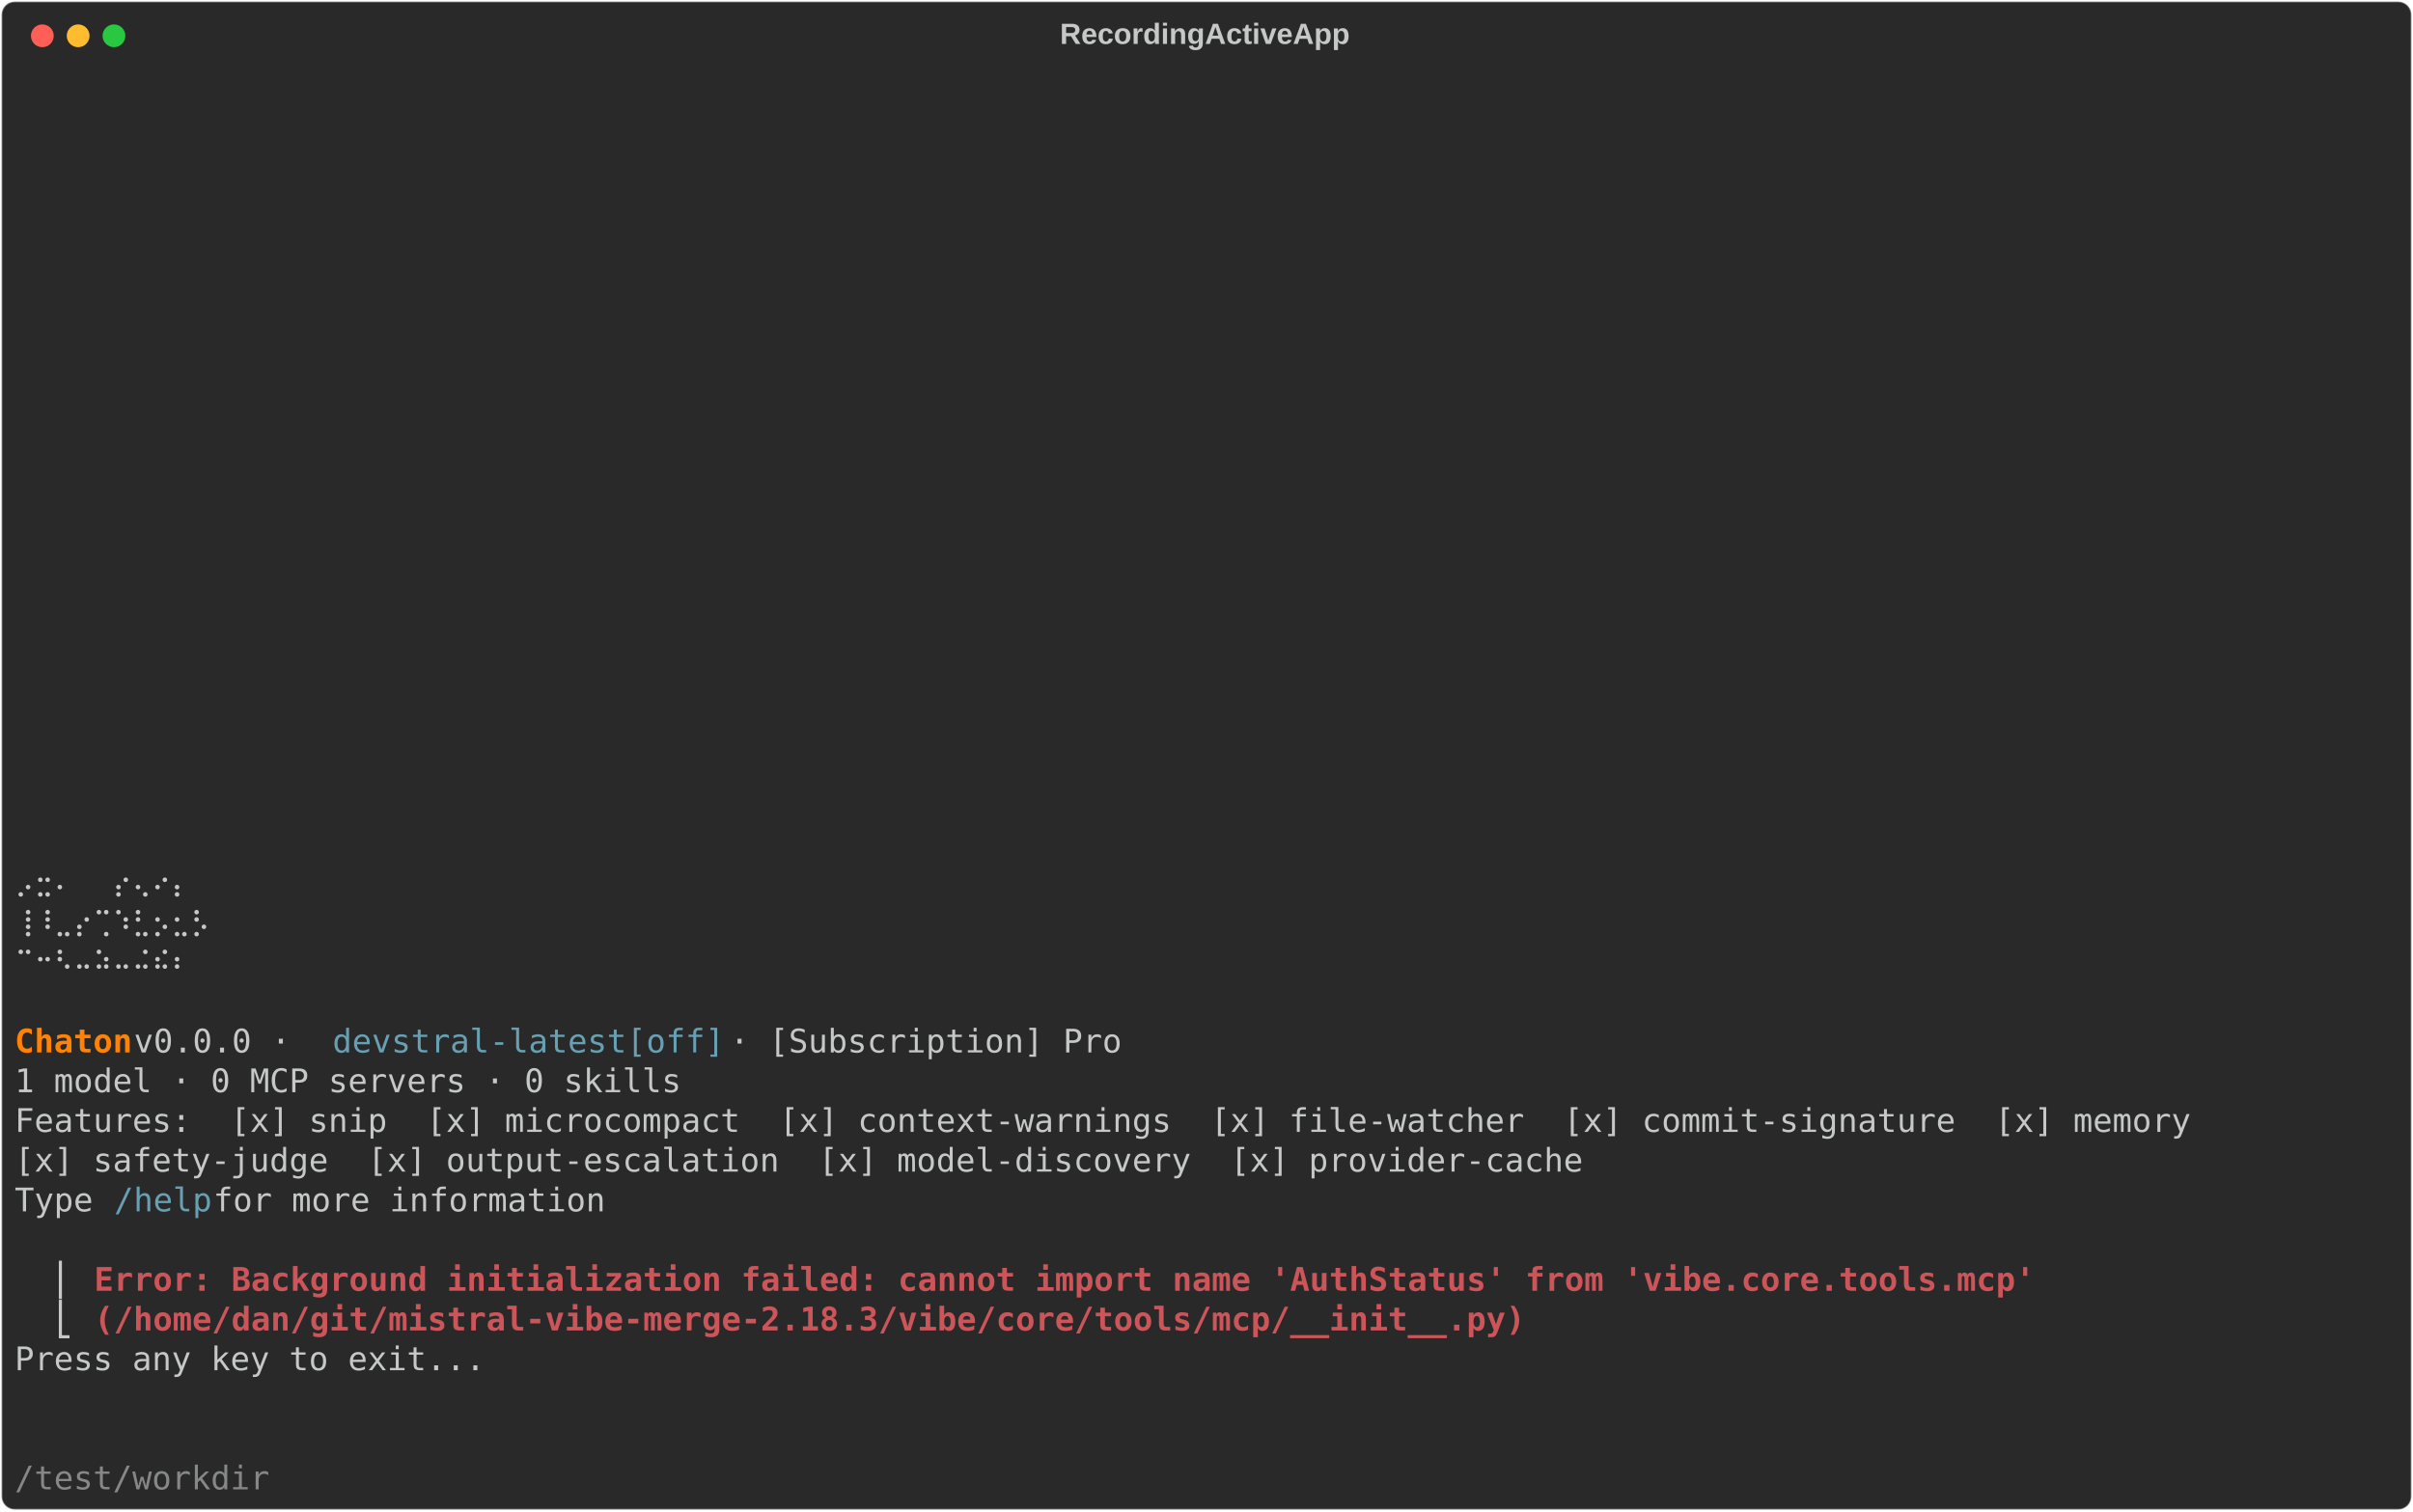
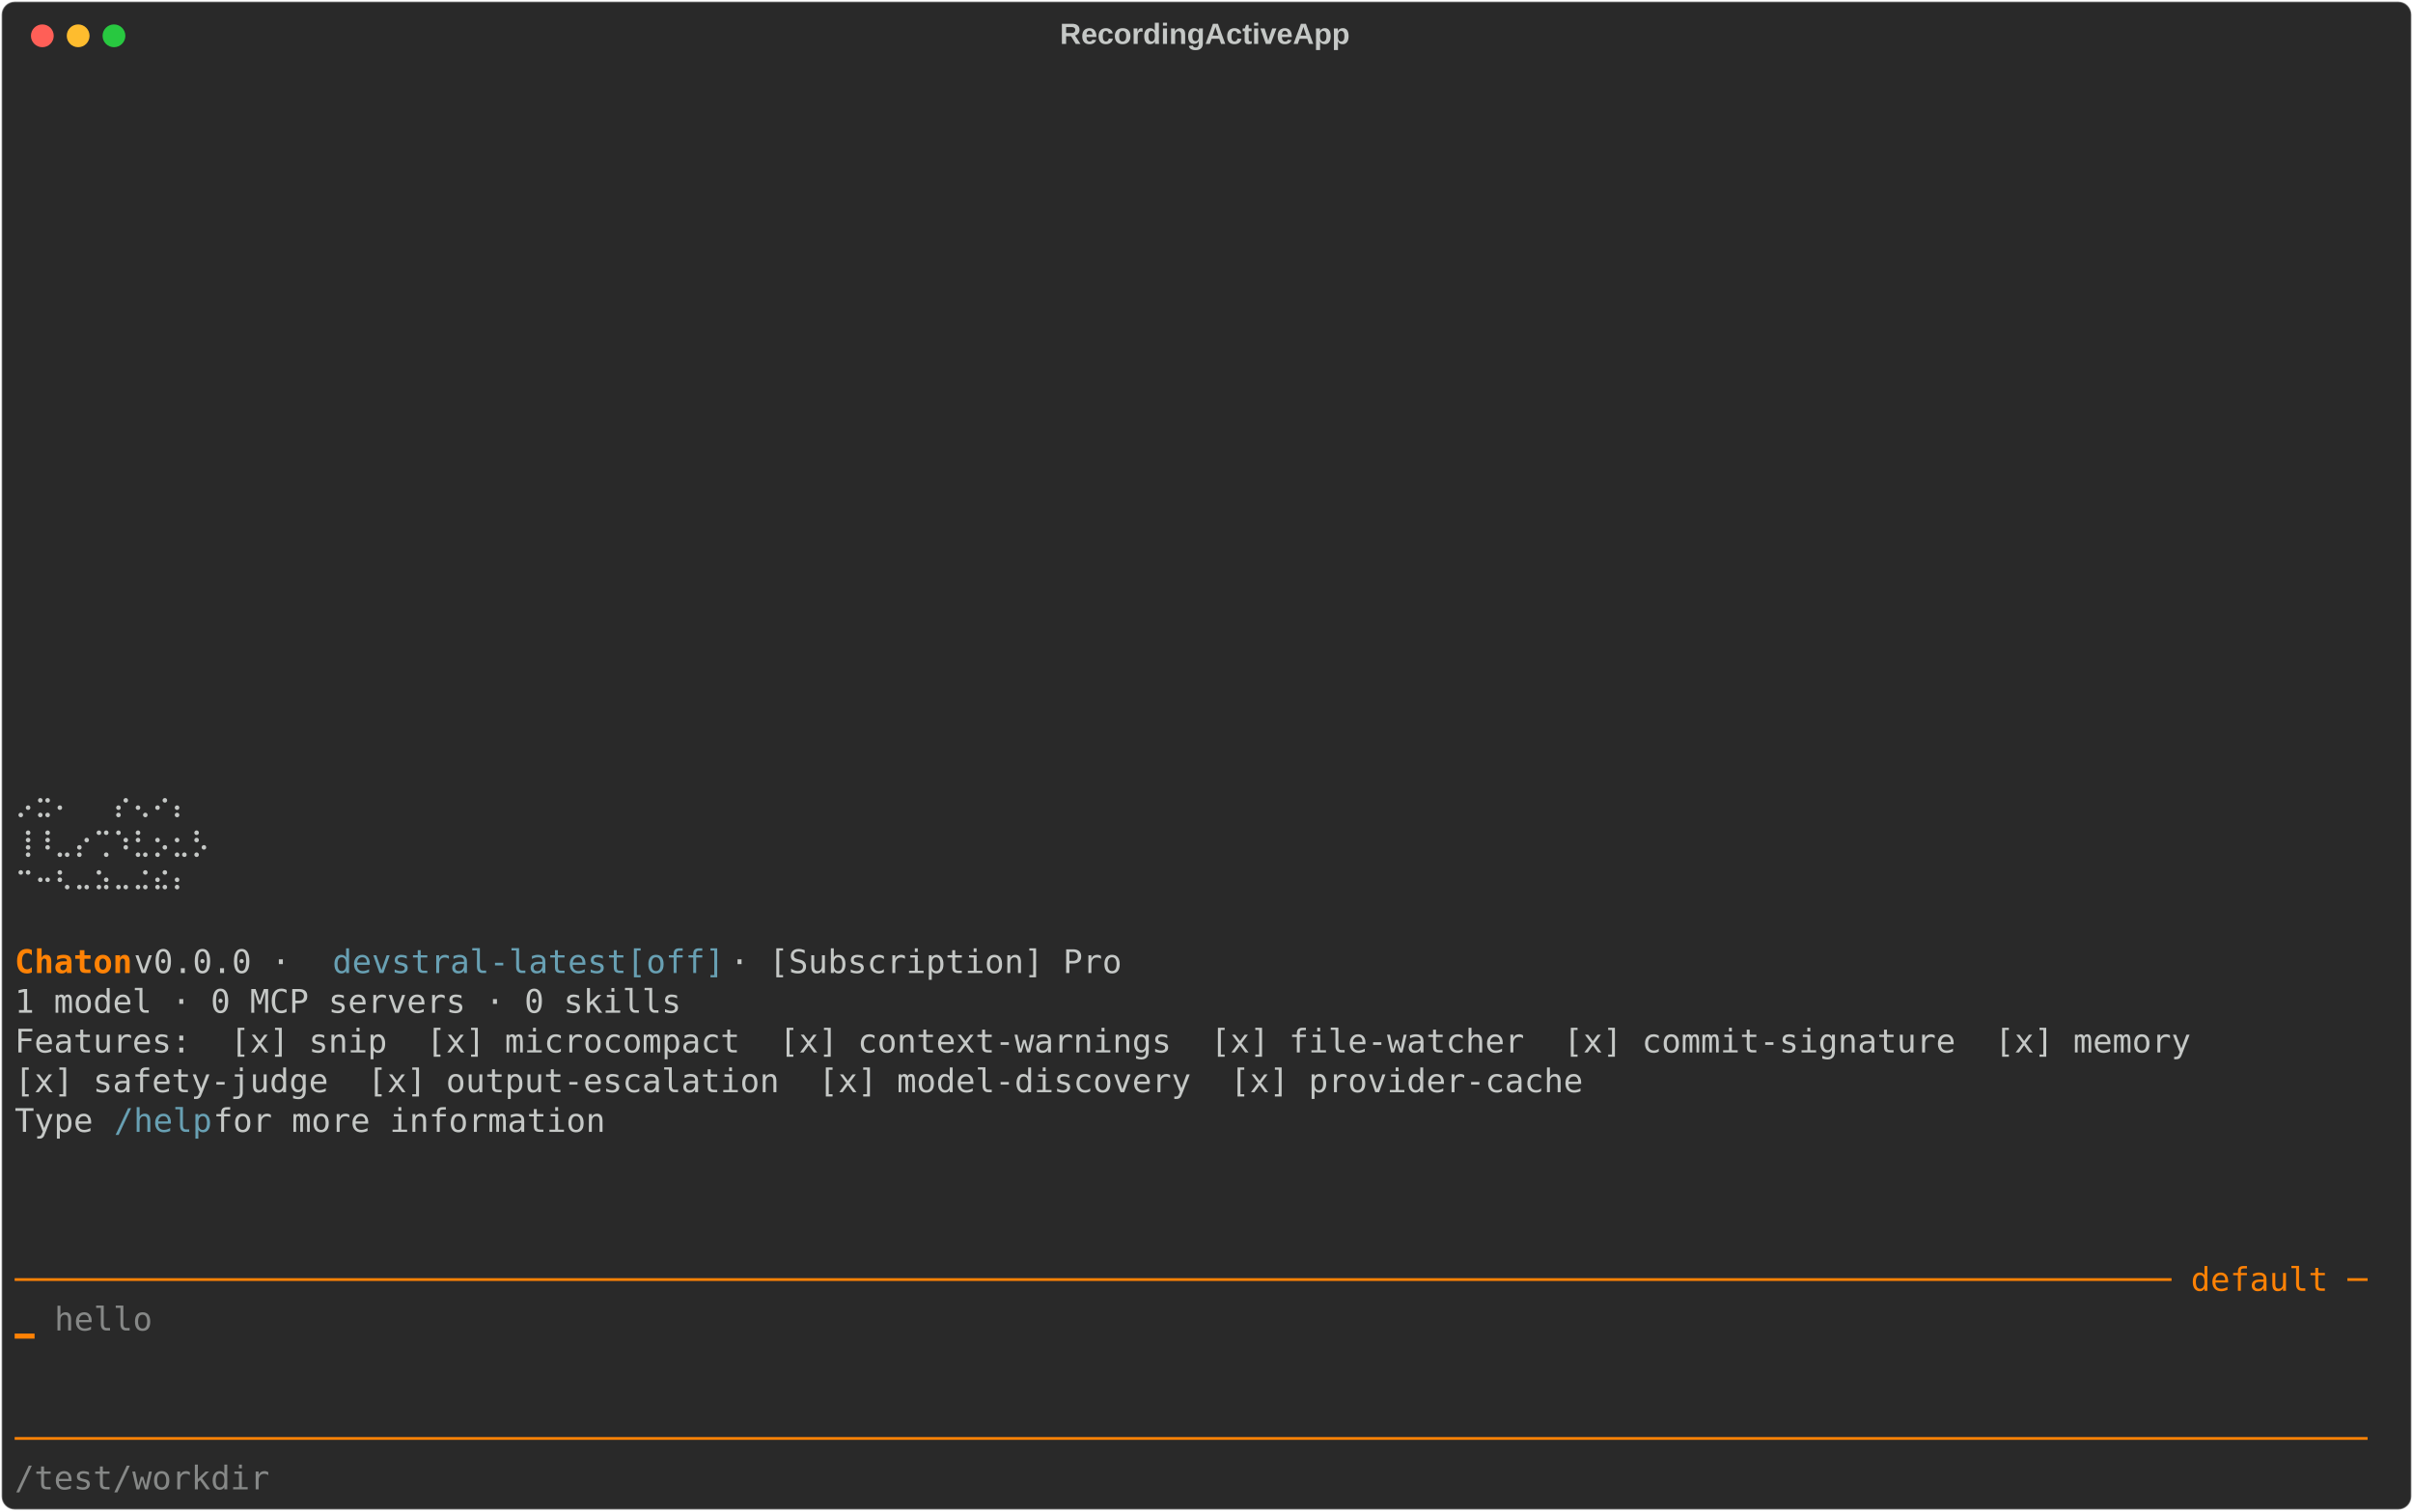
<svg xmlns="http://www.w3.org/2000/svg" class="rich-terminal" viewBox="0 0 1482 928.4">
  <style>

    @font-face {
        font-family: "Fira Code";
        src: local("FiraCode-Regular"),
                url("https://cdnjs.cloudflare.com/ajax/libs/firacode/6.2.0/woff2/FiraCode-Regular.woff2") format("woff2"),
                url("https://cdnjs.cloudflare.com/ajax/libs/firacode/6.2.0/woff/FiraCode-Regular.woff") format("woff");
        font-style: normal;
        font-weight: 400;
    }
    @font-face {
        font-family: "Fira Code";
        src: local("FiraCode-Bold"),
                url("https://cdnjs.cloudflare.com/ajax/libs/firacode/6.2.0/woff2/FiraCode-Bold.woff2") format("woff2"),
                url("https://cdnjs.cloudflare.com/ajax/libs/firacode/6.2.0/woff/FiraCode-Bold.woff") format("woff");
        font-style: bold;
        font-weight: 700;
    }

    .terminal-matrix {
        font-family: Fira Code, monospace;
        font-size: 20px;
        line-height: 24.4px;
        font-variant-east-asian: full-width;
    }

    .terminal-title {
        font-size: 18px;
        font-weight: bold;
        font-family: arial;
    }

    .terminal-r1 { fill: #c5c8c6 }
.terminal-r2 { fill: #ff8205;font-weight: bold }
.terminal-r3 { fill: #68a0b3 }
- .terminal-r4 { fill: #cc555a;font-weight: bold }
+ .terminal-r4 { fill: #ff8205 }
.terminal-r5 { fill: #868887 }
    </style>
  <defs>
    <clipPath id="terminal-clip-terminal">
      <rect x="0" y="0" width="1463.0" height="877.4" />
    </clipPath>
    <clipPath id="terminal-line-0">
      <rect x="0" y="1.5" width="1464" height="24.65" />
    </clipPath>
    <clipPath id="terminal-line-1">
      <rect x="0" y="25.9" width="1464" height="24.65" />
    </clipPath>
    <clipPath id="terminal-line-2">
      <rect x="0" y="50.3" width="1464" height="24.65" />
    </clipPath>
    <clipPath id="terminal-line-3">
      <rect x="0" y="74.7" width="1464" height="24.65" />
    </clipPath>
    <clipPath id="terminal-line-4">
      <rect x="0" y="99.1" width="1464" height="24.65" />
    </clipPath>
    <clipPath id="terminal-line-5">
      <rect x="0" y="123.5" width="1464" height="24.65" />
    </clipPath>
    <clipPath id="terminal-line-6">
      <rect x="0" y="147.9" width="1464" height="24.65" />
    </clipPath>
    <clipPath id="terminal-line-7">
      <rect x="0" y="172.3" width="1464" height="24.65" />
    </clipPath>
    <clipPath id="terminal-line-8">
      <rect x="0" y="196.7" width="1464" height="24.65" />
    </clipPath>
    <clipPath id="terminal-line-9">
      <rect x="0" y="221.1" width="1464" height="24.65" />
    </clipPath>
    <clipPath id="terminal-line-10">
      <rect x="0" y="245.5" width="1464" height="24.65" />
    </clipPath>
    <clipPath id="terminal-line-11">
      <rect x="0" y="269.9" width="1464" height="24.65" />
    </clipPath>
    <clipPath id="terminal-line-12">
      <rect x="0" y="294.3" width="1464" height="24.65" />
    </clipPath>
    <clipPath id="terminal-line-13">
      <rect x="0" y="318.7" width="1464" height="24.65" />
    </clipPath>
    <clipPath id="terminal-line-14">
      <rect x="0" y="343.1" width="1464" height="24.65" />
    </clipPath>
    <clipPath id="terminal-line-15">
      <rect x="0" y="367.5" width="1464" height="24.65" />
    </clipPath>
    <clipPath id="terminal-line-16">
      <rect x="0" y="391.9" width="1464" height="24.65" />
    </clipPath>
    <clipPath id="terminal-line-17">
      <rect x="0" y="416.3" width="1464" height="24.65" />
    </clipPath>
    <clipPath id="terminal-line-18">
      <rect x="0" y="440.7" width="1464" height="24.65" />
    </clipPath>
    <clipPath id="terminal-line-19">
      <rect x="0" y="465.1" width="1464" height="24.65" />
    </clipPath>
    <clipPath id="terminal-line-20">
      <rect x="0" y="489.5" width="1464" height="24.65" />
    </clipPath>
    <clipPath id="terminal-line-21">
      <rect x="0" y="513.9" width="1464" height="24.65" />
    </clipPath>
    <clipPath id="terminal-line-22">
      <rect x="0" y="538.3" width="1464" height="24.65" />
    </clipPath>
    <clipPath id="terminal-line-23">
      <rect x="0" y="562.7" width="1464" height="24.65" />
    </clipPath>
    <clipPath id="terminal-line-24">
      <rect x="0" y="587.1" width="1464" height="24.65" />
    </clipPath>
    <clipPath id="terminal-line-25">
      <rect x="0" y="611.5" width="1464" height="24.65" />
    </clipPath>
    <clipPath id="terminal-line-26">
      <rect x="0" y="635.9" width="1464" height="24.65" />
    </clipPath>
    <clipPath id="terminal-line-27">
      <rect x="0" y="660.3" width="1464" height="24.65" />
    </clipPath>
    <clipPath id="terminal-line-28">
      <rect x="0" y="684.7" width="1464" height="24.65" />
    </clipPath>
    <clipPath id="terminal-line-29">
      <rect x="0" y="709.1" width="1464" height="24.65" />
    </clipPath>
    <clipPath id="terminal-line-30">
      <rect x="0" y="733.5" width="1464" height="24.65" />
    </clipPath>
    <clipPath id="terminal-line-31">
      <rect x="0" y="757.9" width="1464" height="24.65" />
    </clipPath>
    <clipPath id="terminal-line-32">
      <rect x="0" y="782.3" width="1464" height="24.65" />
    </clipPath>
    <clipPath id="terminal-line-33">
      <rect x="0" y="806.7" width="1464" height="24.65" />
    </clipPath>
    <clipPath id="terminal-line-34">
      <rect x="0" y="831.1" width="1464" height="24.65" />
    </clipPath>
  </defs>
  <rect fill="#292929" stroke="rgba(255,255,255,0.35)" stroke-width="1" x="1" y="1" width="1480" height="926.4" rx="8" />
  <text class="terminal-title" fill="#c5c8c6" text-anchor="middle" x="740" y="27">RecordingActiveApp</text>
  <g transform="translate(26,22)">
    <circle cx="0" cy="0" r="7" fill="#ff5f57" />
    <circle cx="22" cy="0" r="7" fill="#febc2e" />
    <circle cx="44" cy="0" r="7" fill="#28c840" />
  </g>
  <g transform="translate(9, 41)" clip-path="url(#terminal-clip-terminal)">
    <g class="terminal-matrix">
      <text class="terminal-r1" x="1464" y="20" textLength="12.2" clip-path="url(#terminal-line-0)">
</text>
      <text class="terminal-r1" x="1464" y="44.4" textLength="12.2" clip-path="url(#terminal-line-1)">
</text>
      <text class="terminal-r1" x="1464" y="68.8" textLength="12.2" clip-path="url(#terminal-line-2)">
</text>
      <text class="terminal-r1" x="1464" y="93.2" textLength="12.2" clip-path="url(#terminal-line-3)">
</text>
      <text class="terminal-r1" x="1464" y="117.6" textLength="12.2" clip-path="url(#terminal-line-4)">
</text>
      <text class="terminal-r1" x="1464" y="142" textLength="12.2" clip-path="url(#terminal-line-5)">
</text>
      <text class="terminal-r1" x="1464" y="166.4" textLength="12.2" clip-path="url(#terminal-line-6)">
</text>
      <text class="terminal-r1" x="1464" y="190.8" textLength="12.2" clip-path="url(#terminal-line-7)">
</text>
      <text class="terminal-r1" x="1464" y="215.2" textLength="12.2" clip-path="url(#terminal-line-8)">
</text>
      <text class="terminal-r1" x="1464" y="239.6" textLength="12.2" clip-path="url(#terminal-line-9)">
</text>
      <text class="terminal-r1" x="1464" y="264" textLength="12.2" clip-path="url(#terminal-line-10)">
</text>
      <text class="terminal-r1" x="1464" y="288.4" textLength="12.2" clip-path="url(#terminal-line-11)">
</text>
      <text class="terminal-r1" x="1464" y="312.8" textLength="12.2" clip-path="url(#terminal-line-12)">
</text>
      <text class="terminal-r1" x="1464" y="337.2" textLength="12.2" clip-path="url(#terminal-line-13)">
</text>
      <text class="terminal-r1" x="1464" y="361.6" textLength="12.2" clip-path="url(#terminal-line-14)">
</text>
      <text class="terminal-r1" x="1464" y="386" textLength="12.2" clip-path="url(#terminal-line-15)">
</text>
      <text class="terminal-r1" x="1464" y="410.4" textLength="12.2" clip-path="url(#terminal-line-16)">
</text>
      <text class="terminal-r1" x="1464" y="434.8" textLength="12.2" clip-path="url(#terminal-line-17)">
</text>
+       <text class="terminal-r1" x="0" y="459.2" textLength="134.2" clip-path="url(#terminal-line-18)">  ⡠⣒⠄  ⡔⢄⠔⡄</text>
      <text class="terminal-r1" x="1464" y="459.2" textLength="12.2" clip-path="url(#terminal-line-18)">
</text>
+       <text class="terminal-r1" x="0" y="483.6" textLength="134.2" clip-path="url(#terminal-line-19)"> ⢸⠸⣀⡔⢉⠱⣃⡢⣂⡣</text>
      <text class="terminal-r1" x="1464" y="483.6" textLength="12.2" clip-path="url(#terminal-line-19)">
</text>
-       <text class="terminal-r1" x="0" y="508" textLength="134.2" clip-path="url(#terminal-line-20)">  ⡠⣒⠄  ⡔⢄⠔⡄</text>
+       <text class="terminal-r1" x="0" y="508" textLength="134.2" clip-path="url(#terminal-line-20)">  ⠉⠒⠣⠤⠵⠤⠬⠮⠆</text>
      <text class="terminal-r1" x="1464" y="508" textLength="12.2" clip-path="url(#terminal-line-20)">
</text>
-       <text class="terminal-r1" x="0" y="532.4" textLength="134.2" clip-path="url(#terminal-line-21)"> ⢸⠸⣀⡔⢉⠱⣃⡢⣂⡣</text>
      <text class="terminal-r1" x="1464" y="532.4" textLength="12.2" clip-path="url(#terminal-line-21)">
</text>
-       <text class="terminal-r1" x="0" y="556.8" textLength="134.2" clip-path="url(#terminal-line-22)">  ⠉⠒⠣⠤⠵⠤⠬⠮⠆</text>
+       <text class="terminal-r2" x="0" y="556.8" textLength="73.2" clip-path="url(#terminal-line-22)">Chaton</text>
+       <text class="terminal-r1" x="73.2" y="556.8" textLength="122" clip-path="url(#terminal-line-22)"> v0.0.0 · </text>
+       <text class="terminal-r3" x="195.2" y="556.8" textLength="244" clip-path="url(#terminal-line-22)">devstral-latest[off]</text>
+       <text class="terminal-r1" x="439.2" y="556.8" textLength="256.2" clip-path="url(#terminal-line-22)"> · [Subscription] Pro</text>
      <text class="terminal-r1" x="1464" y="556.8" textLength="12.2" clip-path="url(#terminal-line-22)">
</text>
+       <text class="terminal-r1" x="0" y="581.2" textLength="414.8" clip-path="url(#terminal-line-23)">1 model · 0 MCP servers · 0 skills</text>
      <text class="terminal-r1" x="1464" y="581.2" textLength="12.2" clip-path="url(#terminal-line-23)">
</text>
-       <text class="terminal-r2" x="0" y="605.6" textLength="73.2" clip-path="url(#terminal-line-24)">Chaton</text>
-       <text class="terminal-r1" x="73.2" y="605.6" textLength="122" clip-path="url(#terminal-line-24)"> v0.0.0 · </text>
-       <text class="terminal-r3" x="195.2" y="605.6" textLength="244" clip-path="url(#terminal-line-24)">devstral-latest[off]</text>
-       <text class="terminal-r1" x="439.2" y="605.6" textLength="256.2" clip-path="url(#terminal-line-24)"> · [Subscription] Pro</text>
+       <text class="terminal-r1" x="0" y="605.6" textLength="1354.2" clip-path="url(#terminal-line-24)">Features:  [x] snip  [x] microcompact  [x] context-warnings  [x] file-watcher  [x] commit-signature  [x] memory</text>
      <text class="terminal-r1" x="1464" y="605.6" textLength="12.2" clip-path="url(#terminal-line-24)">
</text>
-       <text class="terminal-r1" x="0" y="630" textLength="414.8" clip-path="url(#terminal-line-25)">1 model · 0 MCP servers · 0 skills</text>
+       <text class="terminal-r1" x="0" y="630" textLength="1110.2" clip-path="url(#terminal-line-25)">           [x] safety-judge  [x] output-escalation  [x] model-discovery  [x] provider-cache</text>
      <text class="terminal-r1" x="1464" y="630" textLength="12.2" clip-path="url(#terminal-line-25)">
</text>
-       <text class="terminal-r1" x="0" y="654.4" textLength="1354.2" clip-path="url(#terminal-line-26)">Features:  [x] snip  [x] microcompact  [x] context-warnings  [x] file-watcher  [x] commit-signature  [x] memory</text>
+       <text class="terminal-r1" x="0" y="654.4" textLength="61" clip-path="url(#terminal-line-26)">Type </text>
+       <text class="terminal-r3" x="61" y="654.4" textLength="61" clip-path="url(#terminal-line-26)">/help</text>
+       <text class="terminal-r1" x="122" y="654.4" textLength="256.2" clip-path="url(#terminal-line-26)"> for more information</text>
      <text class="terminal-r1" x="1464" y="654.4" textLength="12.2" clip-path="url(#terminal-line-26)">
</text>
-       <text class="terminal-r1" x="0" y="678.8" textLength="1110.2" clip-path="url(#terminal-line-27)">           [x] safety-judge  [x] output-escalation  [x] model-discovery  [x] provider-cache</text>
      <text class="terminal-r1" x="1464" y="678.8" textLength="12.2" clip-path="url(#terminal-line-27)">
</text>
-       <text class="terminal-r1" x="0" y="703.2" textLength="61" clip-path="url(#terminal-line-28)">Type </text>
-       <text class="terminal-r3" x="61" y="703.2" textLength="61" clip-path="url(#terminal-line-28)">/help</text>
-       <text class="terminal-r1" x="122" y="703.2" textLength="256.2" clip-path="url(#terminal-line-28)"> for more information</text>
      <text class="terminal-r1" x="1464" y="703.2" textLength="12.2" clip-path="url(#terminal-line-28)">
</text>
      <text class="terminal-r1" x="1464" y="727.6" textLength="12.2" clip-path="url(#terminal-line-29)">
</text>
-       <text class="terminal-r1" x="24.4" y="752" textLength="12.2" clip-path="url(#terminal-line-30)">⎢</text>
-       <text class="terminal-r4" x="48.8" y="752" textLength="1207.8" clip-path="url(#terminal-line-30)">Error: Background initialization failed: cannot import name 'AuthStatus' from 'vibe.core.tools.mcp'</text>
+       <text class="terminal-r4" x="0" y="752" textLength="1464" clip-path="url(#terminal-line-30)">────────────────────────────────────────────────────────────────────────────────────────────────────────────── default ─</text>
      <text class="terminal-r1" x="1464" y="752" textLength="12.2" clip-path="url(#terminal-line-30)">
</text>
-       <text class="terminal-r1" x="24.4" y="776.4" textLength="12.2" clip-path="url(#terminal-line-31)">⎣</text>
-       <text class="terminal-r4" x="48.8" y="776.4" textLength="890.6" clip-path="url(#terminal-line-31)">(/home/dan/git/mistral-vibe-merge-2.18.3/vibe/core/tools/mcp/__init__.py)</text>
+       <text class="terminal-r2" x="0" y="776.4" textLength="12.2" clip-path="url(#terminal-line-31)">▁</text>
+       <text class="terminal-r5" x="24.4" y="776.4" textLength="1439.6" clip-path="url(#terminal-line-31)">hello                                                                                                                 </text>
      <text class="terminal-r1" x="1464" y="776.4" textLength="12.2" clip-path="url(#terminal-line-31)">
</text>
-       <text class="terminal-r1" x="0" y="800.8" textLength="292.8" clip-path="url(#terminal-line-32)">Press any key to exit...</text>
      <text class="terminal-r1" x="1464" y="800.8" textLength="12.2" clip-path="url(#terminal-line-32)">
</text>
      <text class="terminal-r1" x="1464" y="825.2" textLength="12.2" clip-path="url(#terminal-line-33)">
</text>
+       <text class="terminal-r4" x="0" y="849.6" textLength="1464" clip-path="url(#terminal-line-34)">────────────────────────────────────────────────────────────────────────────────────────────────────────────────────────</text>
      <text class="terminal-r1" x="1464" y="849.6" textLength="12.2" clip-path="url(#terminal-line-34)">
</text>
      <text class="terminal-r5" x="0" y="874" textLength="158.6" clip-path="url(#terminal-line-35)">/test/workdir</text>
    </g>
  </g>
</svg>
